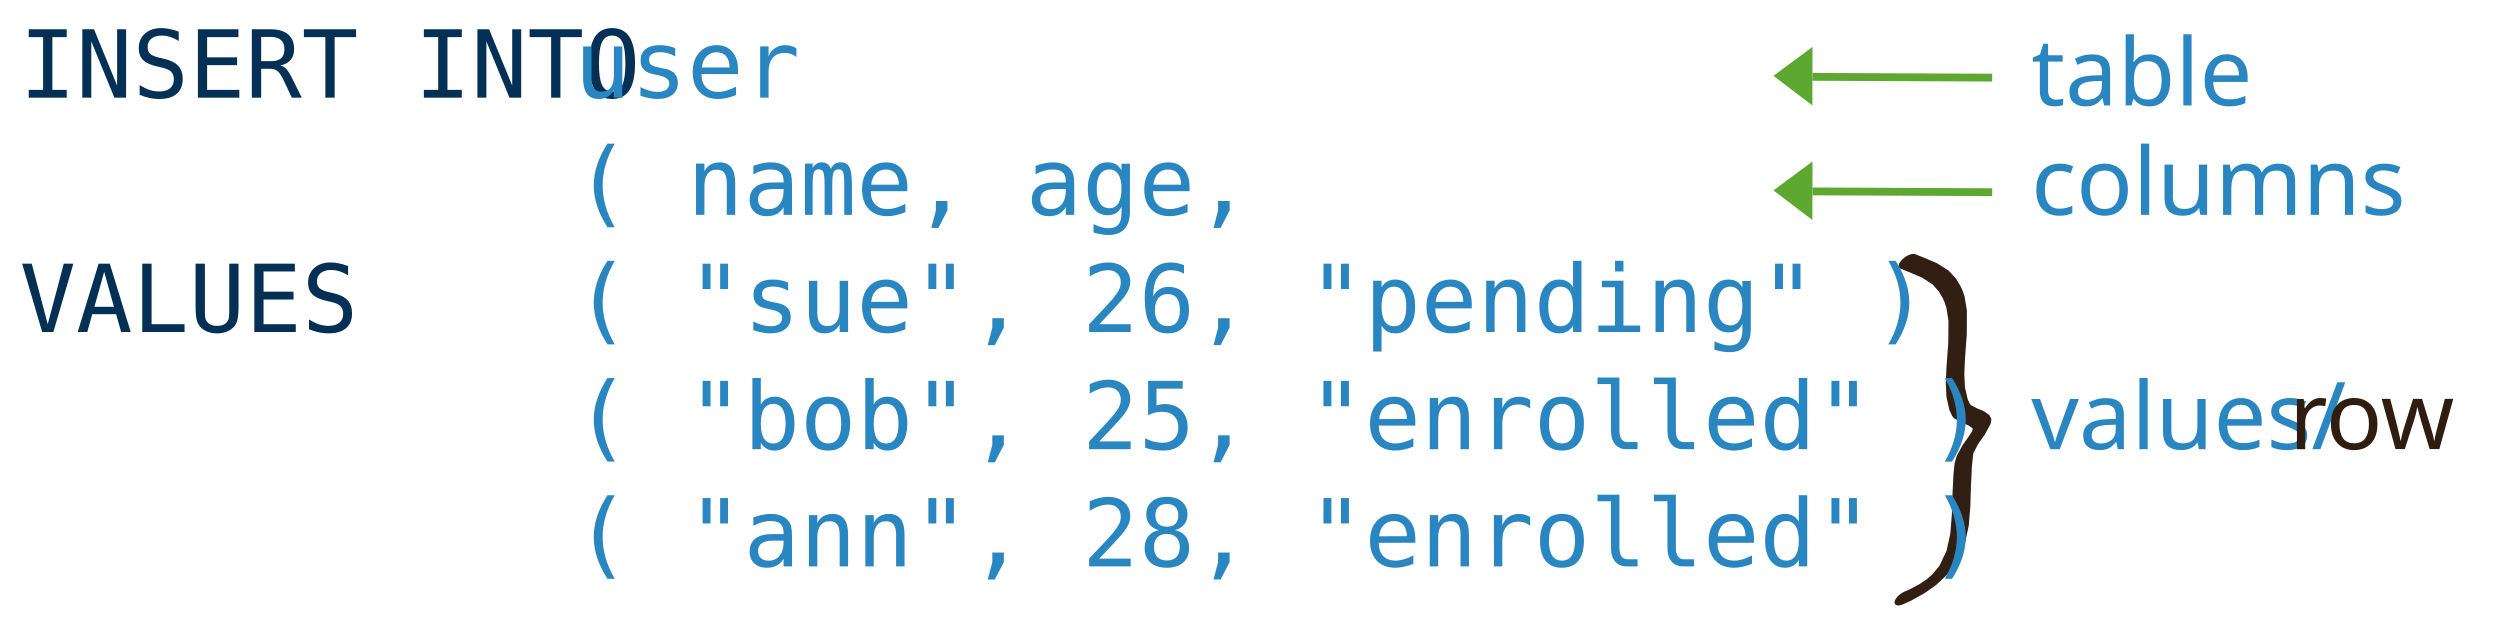
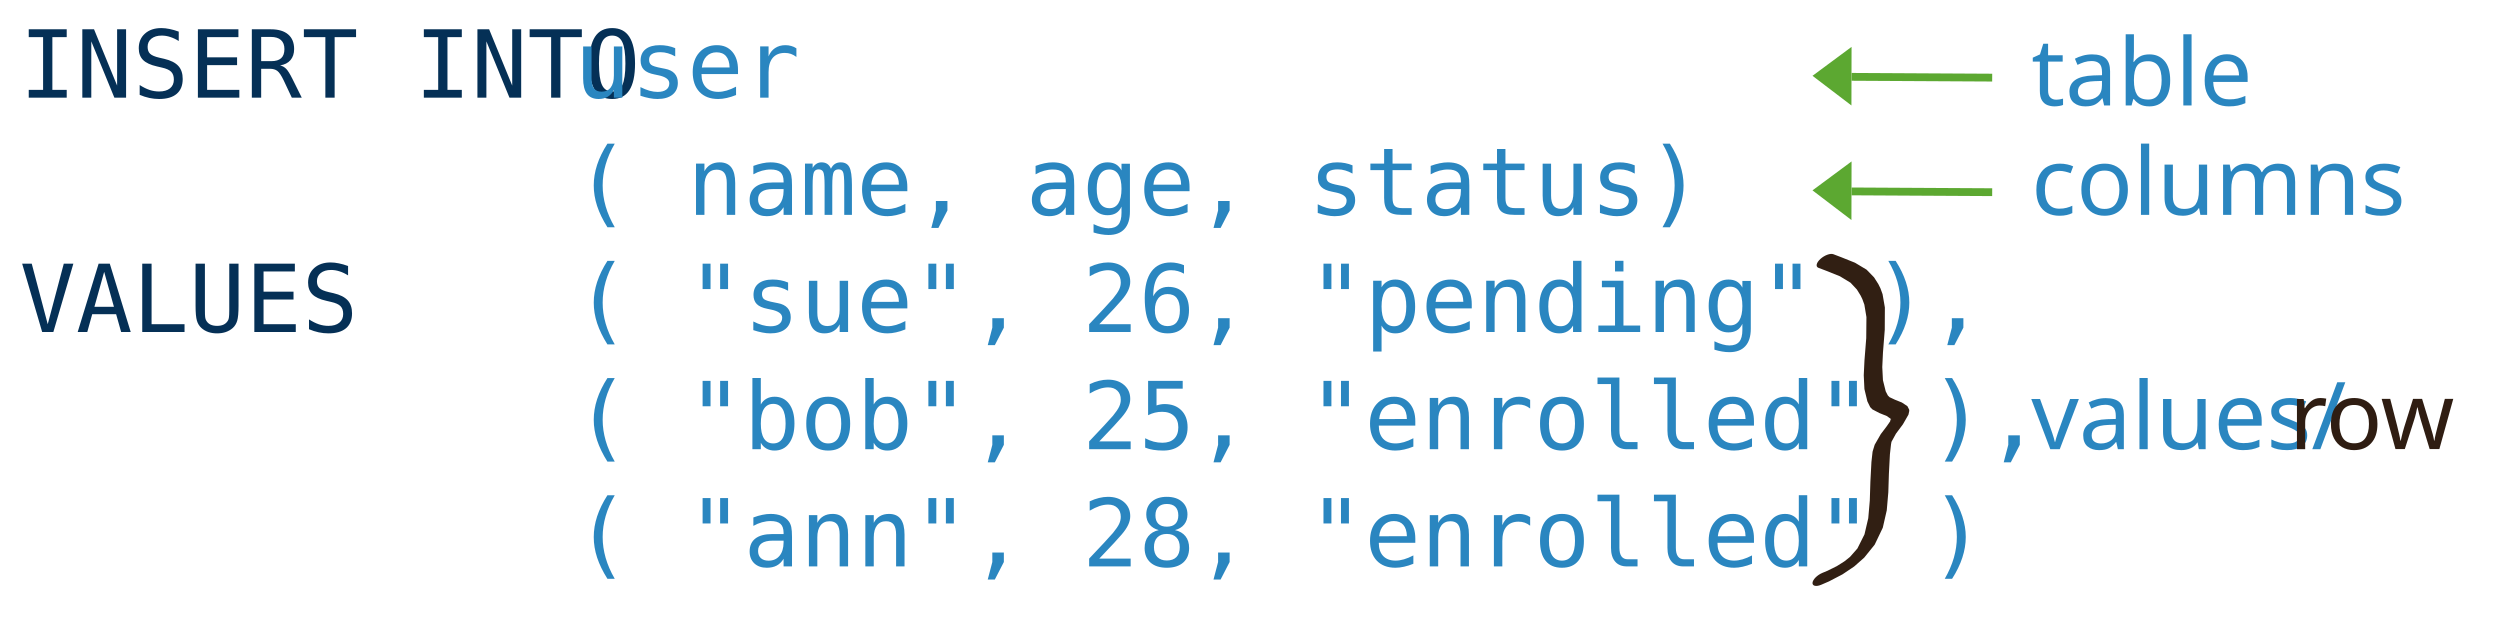
<svg xmlns="http://www.w3.org/2000/svg" version="1.1" x="0" y="0" width="640" height="160" viewBox="0, 0, 640, 160">
  <g id="Layer_1">
    <g id="Values/row_1">
      <g>
        <text transform="matrix(1, 0, 0, 1, 553.242, 107.5)">
          <tspan x="-33.242" y="7.5" font-family="GillSans" font-size="24" fill="#2A86C0">values/</tspan>
        </text>
        <text transform="matrix(1, 0, 0, 1, 606.061, 107.5)">
          <tspan x="-20.088" y="7.5" font-family="GillSans" font-size="24" fill="#2F1D12">row</tspan>
        </text>
      </g>
-       <path d="M486.513,68.765 L488.54,69.583 L492.018,71.06 L494.734,72.808 L496.359,74.648 L497.318,76.289 L497.766,77.263 L497.74,77.198 L498.277,78.756 L498.807,82.124 L498.756,87.847 L498.302,93.904 L498.121,97.887 L498.29,101.627 L499.043,104.955 L499.738,106.46 L499.738,106.46 C499.766,106.521 499.804,106.576 499.849,106.625 L499.849,106.625 L500.335,107.145 L502.127,108.137 L504.007,108.941 L505.119,109.769 L505.071,110.019 L505.057,109.517 L504.876,110.393 L503.953,111.794 L502.478,113.854 L500.923,116.721 L500.405,118.51 L500.405,118.51 C500.388,118.575 500.377,118.639 500.37,118.699 L500.37,118.699 L500.087,121.405 L499.819,126.756 L499.667,131.861 L499.275,136.642 L498.31,141.017 L496.498,144.847 L494.593,147.136 L493.132,148.363 L491.235,149.628 L488.832,150.891 L487.503,151.475 L487.503,151.475 C486.195,152.065 485.076,153.259 485.004,154.143 C484.931,155.028 485.933,155.266 487.241,154.676 L489.229,153.765 L492.682,151.856 L495.68,149.721 L498.24,147.329 L500.922,143.804 L502.994,139.219 L504.011,134.506 L504.409,129.614 L504.56,124.55 L504.818,119.323 L505.102,116.616 L505.067,116.805 L505.221,115.93 L506.361,113.733 L508.148,111.187 L509.567,108.565 L509.749,107.687 L509.749,107.687 C509.787,107.498 509.782,107.329 509.734,107.184 L509.734,107.184 L509.298,106.277 L507.873,105.275 L506.126,104.534 L504.714,103.83 L504.228,103.31 L504.34,103.474 L503.745,102.257 L503.032,99.229 L502.862,95.672 L503.039,91.753 L503.499,85.552 L503.528,79.53 L502.936,75.909 L502.399,74.351 L502.399,74.351 C502.391,74.329 502.382,74.308 502.373,74.287 L502.373,74.287 L501.863,73.196 L500.753,71.35 L498.843,69.27 L495.883,67.394 L492.374,65.903 L490.346,65.085 C490.346,65.085 490.346,65.085 490.346,65.085 C489.574,64.774 488.09,65.345 487.032,66.361 C485.973,67.377 485.741,68.453 486.513,68.765 L486.513,68.765" fill="#311F13" />
+       <path d="M465.513,68.556 L467.54,69.328 L471.018,70.723 L473.734,72.374 L475.359,74.112 L476.318,75.662 L476.766,76.582 L476.74,76.52 L477.277,77.992 L477.807,81.173 L477.756,86.578 L477.302,92.298 L477.121,96.06 L477.29,99.592 L478.043,102.735 L478.738,104.157 L478.738,104.157 C478.766,104.214 478.804,104.266 478.849,104.312 L478.849,104.312 L479.335,104.804 L481.127,105.741 L483.007,106.5 L484.119,107.282 L484.071,107.518 L484.057,107.044 L483.876,107.871 L482.953,109.194 L481.478,111.14 L479.923,113.848 L479.405,115.537 L479.405,115.537 C479.388,115.599 479.377,115.659 479.37,115.716 L479.37,115.716 L479.087,118.271 L478.819,123.325 L478.667,128.146 L478.275,132.662 L477.31,136.794 L475.498,140.411 L473.593,142.573 L472.132,143.732 L470.235,144.926 L467.832,146.119 L466.503,146.671 L466.503,146.671 C465.195,147.228 464.076,148.356 464.004,149.191 C463.931,150.026 464.933,150.251 466.241,149.694 L468.229,148.834 L471.682,147.031 L474.68,145.014 L477.24,142.755 L479.922,139.426 L481.994,135.096 L483.011,130.645 L483.409,126.024 L483.56,121.242 L483.818,116.305 L484.102,113.748 L484.067,113.927 L484.221,113.101 L485.361,111.026 L487.148,108.621 L488.567,106.145 L488.749,105.316 L488.749,105.316 C488.787,105.137 488.782,104.977 488.734,104.84 L488.734,104.84 L488.298,103.984 L486.873,103.038 L485.126,102.338 L483.714,101.673 L483.228,101.182 L483.34,101.337 L482.745,100.187 L482.032,97.327 L481.862,93.968 L482.039,90.267 L482.499,84.41 L482.528,78.723 L481.936,75.303 L481.399,73.832 L481.399,73.832 C481.391,73.811 481.382,73.791 481.373,73.771 L481.373,73.771 L480.863,72.741 L479.753,70.997 L477.843,69.033 L474.883,67.261 L471.374,65.853 L469.346,65.08 C469.346,65.08 469.346,65.08 469.346,65.08 C468.574,64.787 467.09,65.326 466.032,66.285 C464.973,67.245 464.741,68.261 465.513,68.556 L465.513,68.556" fill="#311F13" />
    </g>
    <g id="Cmd">
      <text transform="matrix(1, 0, 0, 1, 71.5, 17.5)">
        <tspan x="-66.5" y="7.5" font-family="Inconsolata" font-size="24" fill="#053056">INSERT INTO</tspan>
      </text>
      <text transform="matrix(1, 0, 0, 1, 171.5, 17.5)">
        <tspan x="-24.5" y="7.5" font-family="Inconsolata" font-size="24" fill="#2A86C0">user</tspan>
      </text>
-       <text transform="matrix(1, 0, 0, 1, 219.5, 47.5)">
-         <tspan x="-72.5" y="7.5" font-family="Inconsolata" font-size="24" fill="#2A86C0">( name, age, </tspan>
+       <text transform="matrix(1, 0, 0, 1, 297.5, 47.5)">
+         <tspan x="-150.5" y="7.5" font-family="Inconsolata" font-size="24" fill="#2A86C0">( name, age, status)</tspan>
      </text>
      <text transform="matrix(1, 0, 0, 1, 41.5, 77.5)">
        <tspan x="-36.5" y="7.5" font-family="Inconsolata" font-size="24" fill="#053056">VALUES </tspan>
      </text>
    </g>
    <g id="Values">
-       <text transform="matrix(1, 0, 0, 1, 297.5, 107.5)">
-         <tspan x="-150.5" y="7.5" font-family="Inconsolata" font-size="24" fill="#2A86C0">( "bob", 25, "enrolled" )</tspan>
+       <text transform="matrix(1, 0, 0, 1, 305.5, 107.5)">
+         <tspan x="-158.5" y="7.5" font-family="Inconsolata" font-size="24" fill="#2A86C0">( "bob", 25, "enrolled" ),</tspan>
      </text>
      <text transform="matrix(1, 0, 0, 1, 297.5, 137.5)">
        <tspan x="-150.5" y="7.5" font-family="Inconsolata" font-size="24" fill="#2A86C0">( "ann", 28, "enrolled" )</tspan>
      </text>
-       <text transform="matrix(1, 0, 0, 1, 291.501, 77.5)">
-         <tspan x="-144.5" y="7.5" font-family="Inconsolata" font-size="24" fill="#2A86C0">( "sue", 26, "pending" )</tspan>
+       <text transform="matrix(1, 0, 0, 1, 297.501, 80)">
+         <tspan x="-150.5" y="5" font-family="Inconsolata" font-size="24" fill="#2A86C0">( "sue", 26, "pending" ),</tspan>
      </text>
    </g>
    <g id="table">
      <g>
-         <path d="M464,12 L463.966,27 L454,19.408 L464,12 z" fill="#5CA831" />
-         <path d="M510,19.872 L464,19.673" fill-opacity="0" stroke="#5CA831" stroke-width="2" />
+         <path d="M474,12 L473.966,27 L464,19.408 L474,12 z" fill="#5CA831" />
+         <path d="M510,19.872 L474,19.673" fill-opacity="0" stroke="#5CA831" stroke-width="2" />
      </g>
      <text transform="matrix(1, 0, 0, 1, 543.996, 19.5)">
        <tspan x="-23.996" y="7.5" font-family="GillSans" font-size="24" fill="#2A86C0">table</tspan>
      </text>
    </g>
    <g id="Column">
      <g>
-         <path d="M464,41.327 L463.966,56.327 L454,48.735 L464,41.327 z" fill="#5CA831" />
-         <path d="M510,49.199 L464,49" fill-opacity="0" stroke="#5CA831" stroke-width="2" />
+         <path d="M474,41.327 L473.966,56.327 L464,48.735 L474,41.327 z" fill="#5CA831" />
+         <path d="M510,49.199 L474,49" fill-opacity="0" stroke="#5CA831" stroke-width="2" />
      </g>
      <text transform="matrix(1, 0, 0, 1, 560.877, 47.5)">
        <tspan x="-40.877" y="7.5" font-family="GillSans" font-size="24" fill="#2A86C0">columns</tspan>
      </text>
    </g>
  </g>
</svg>
